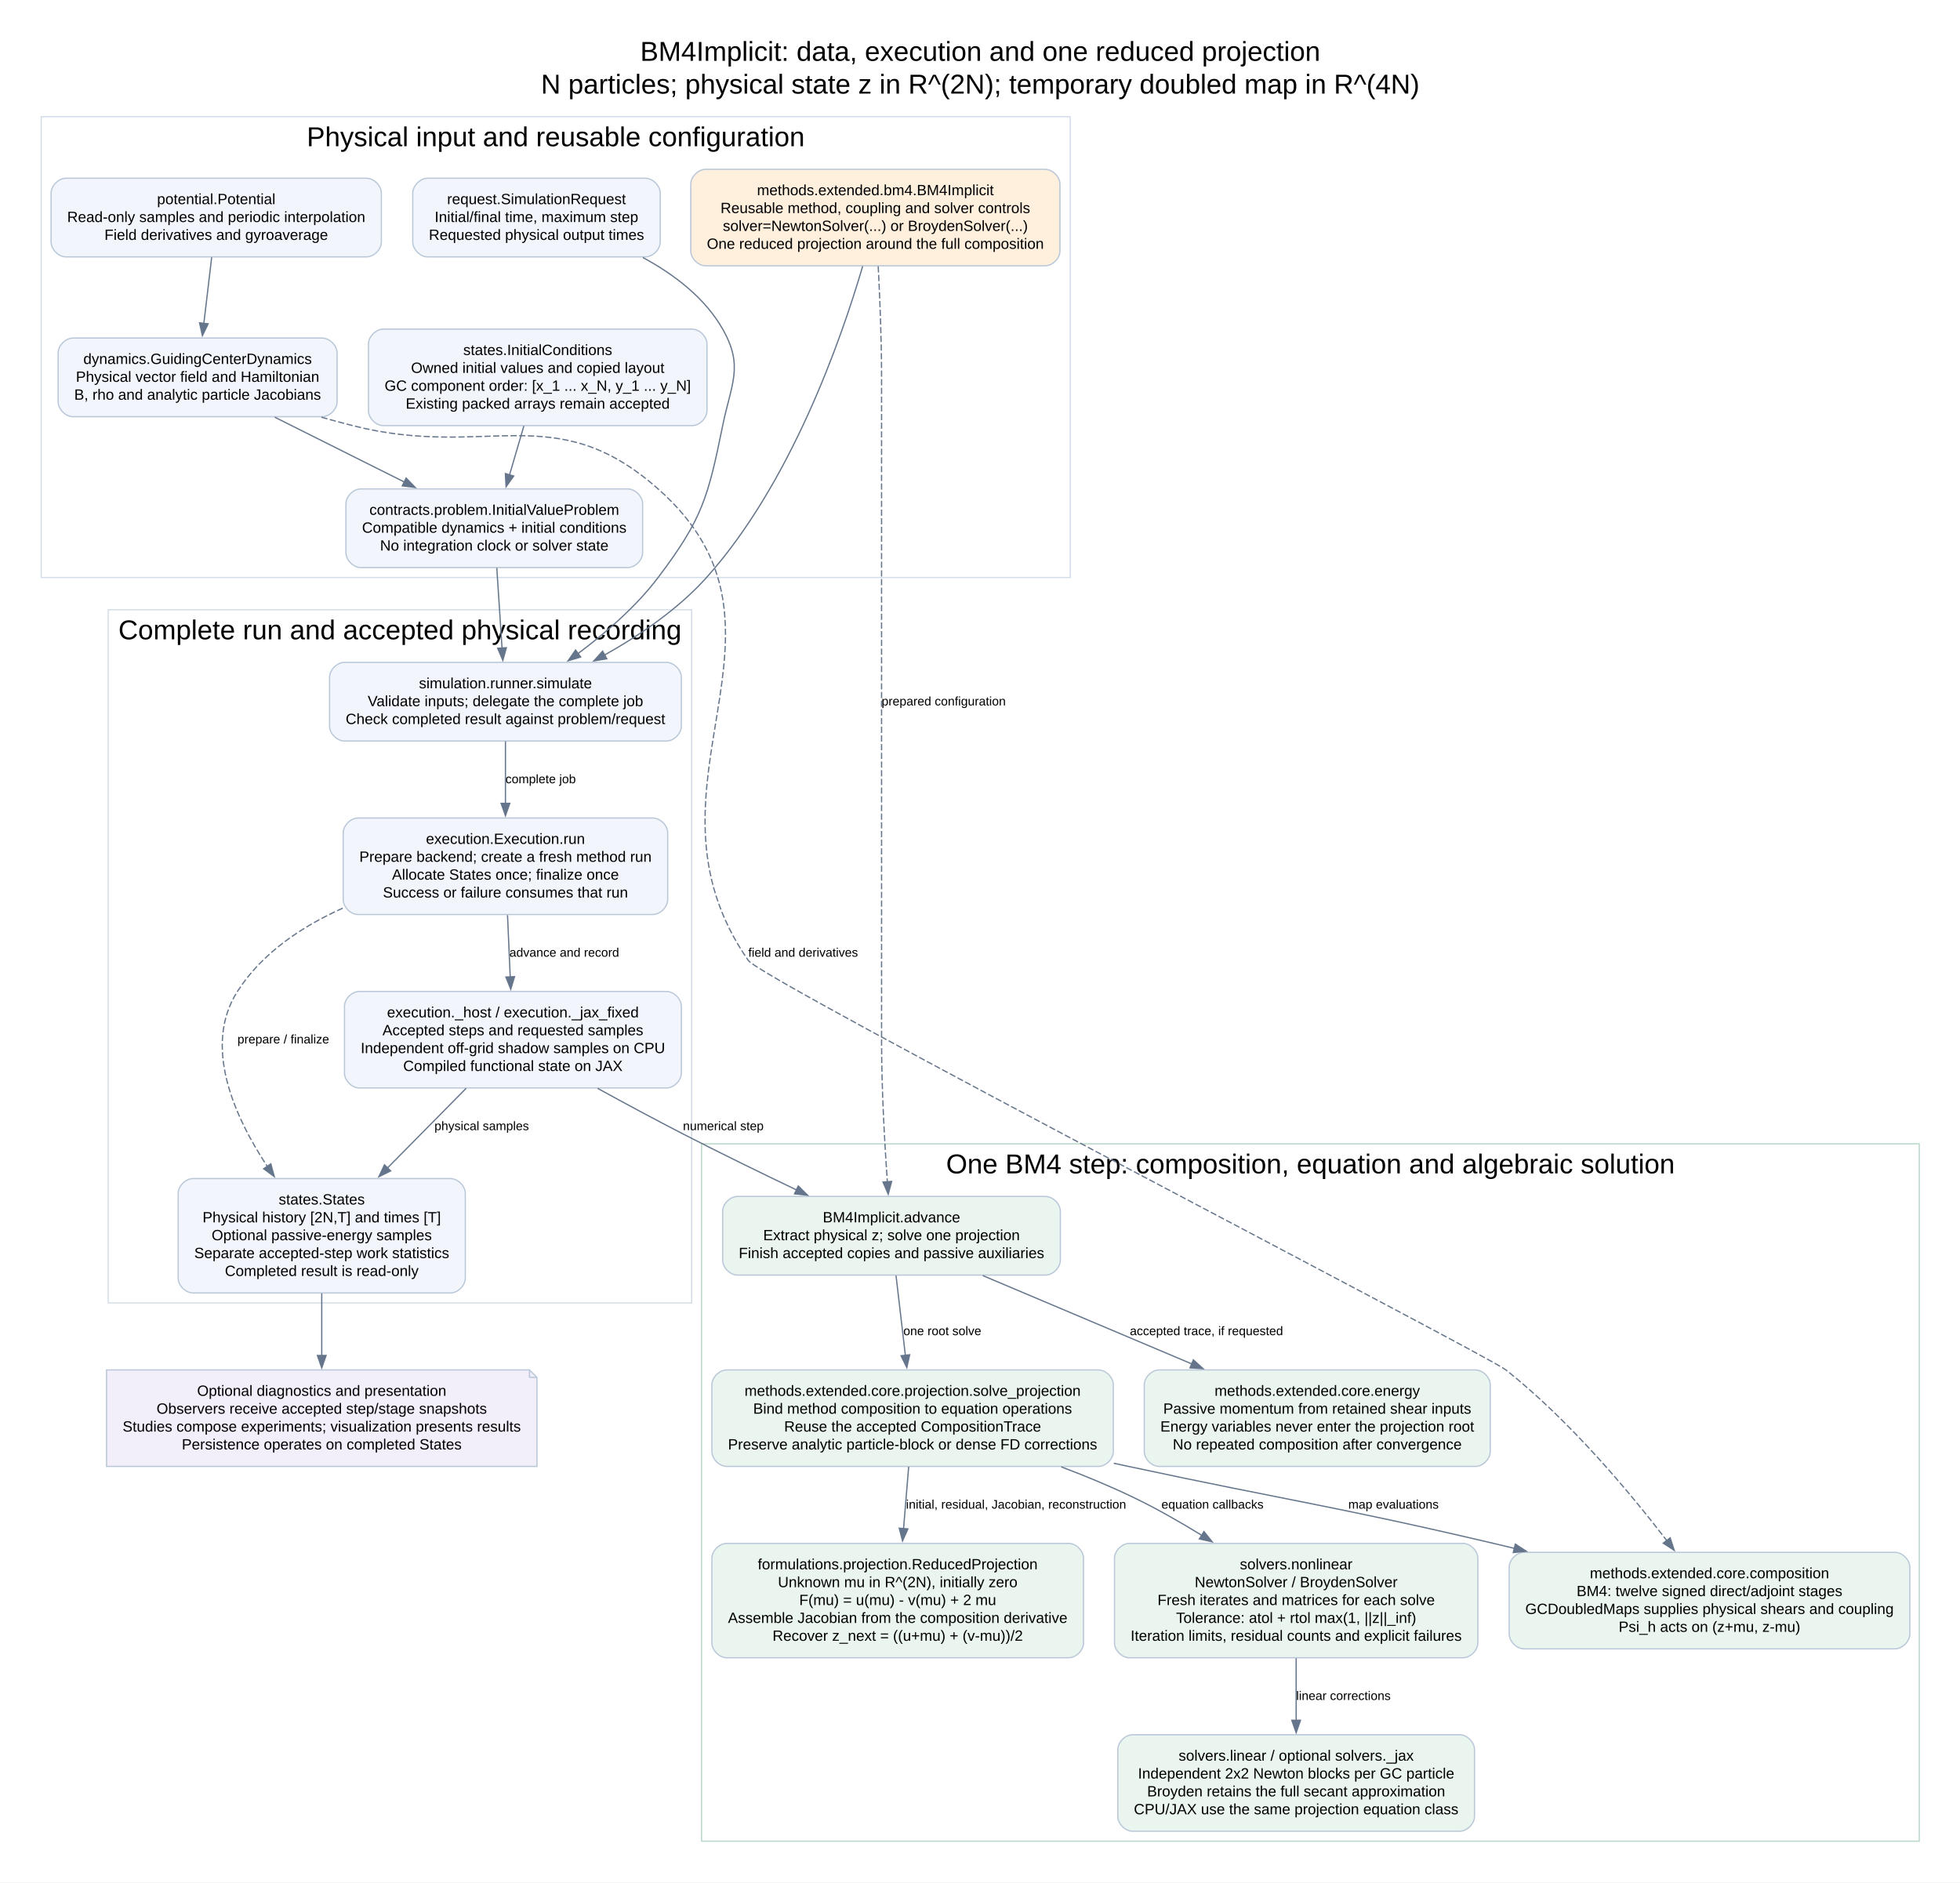
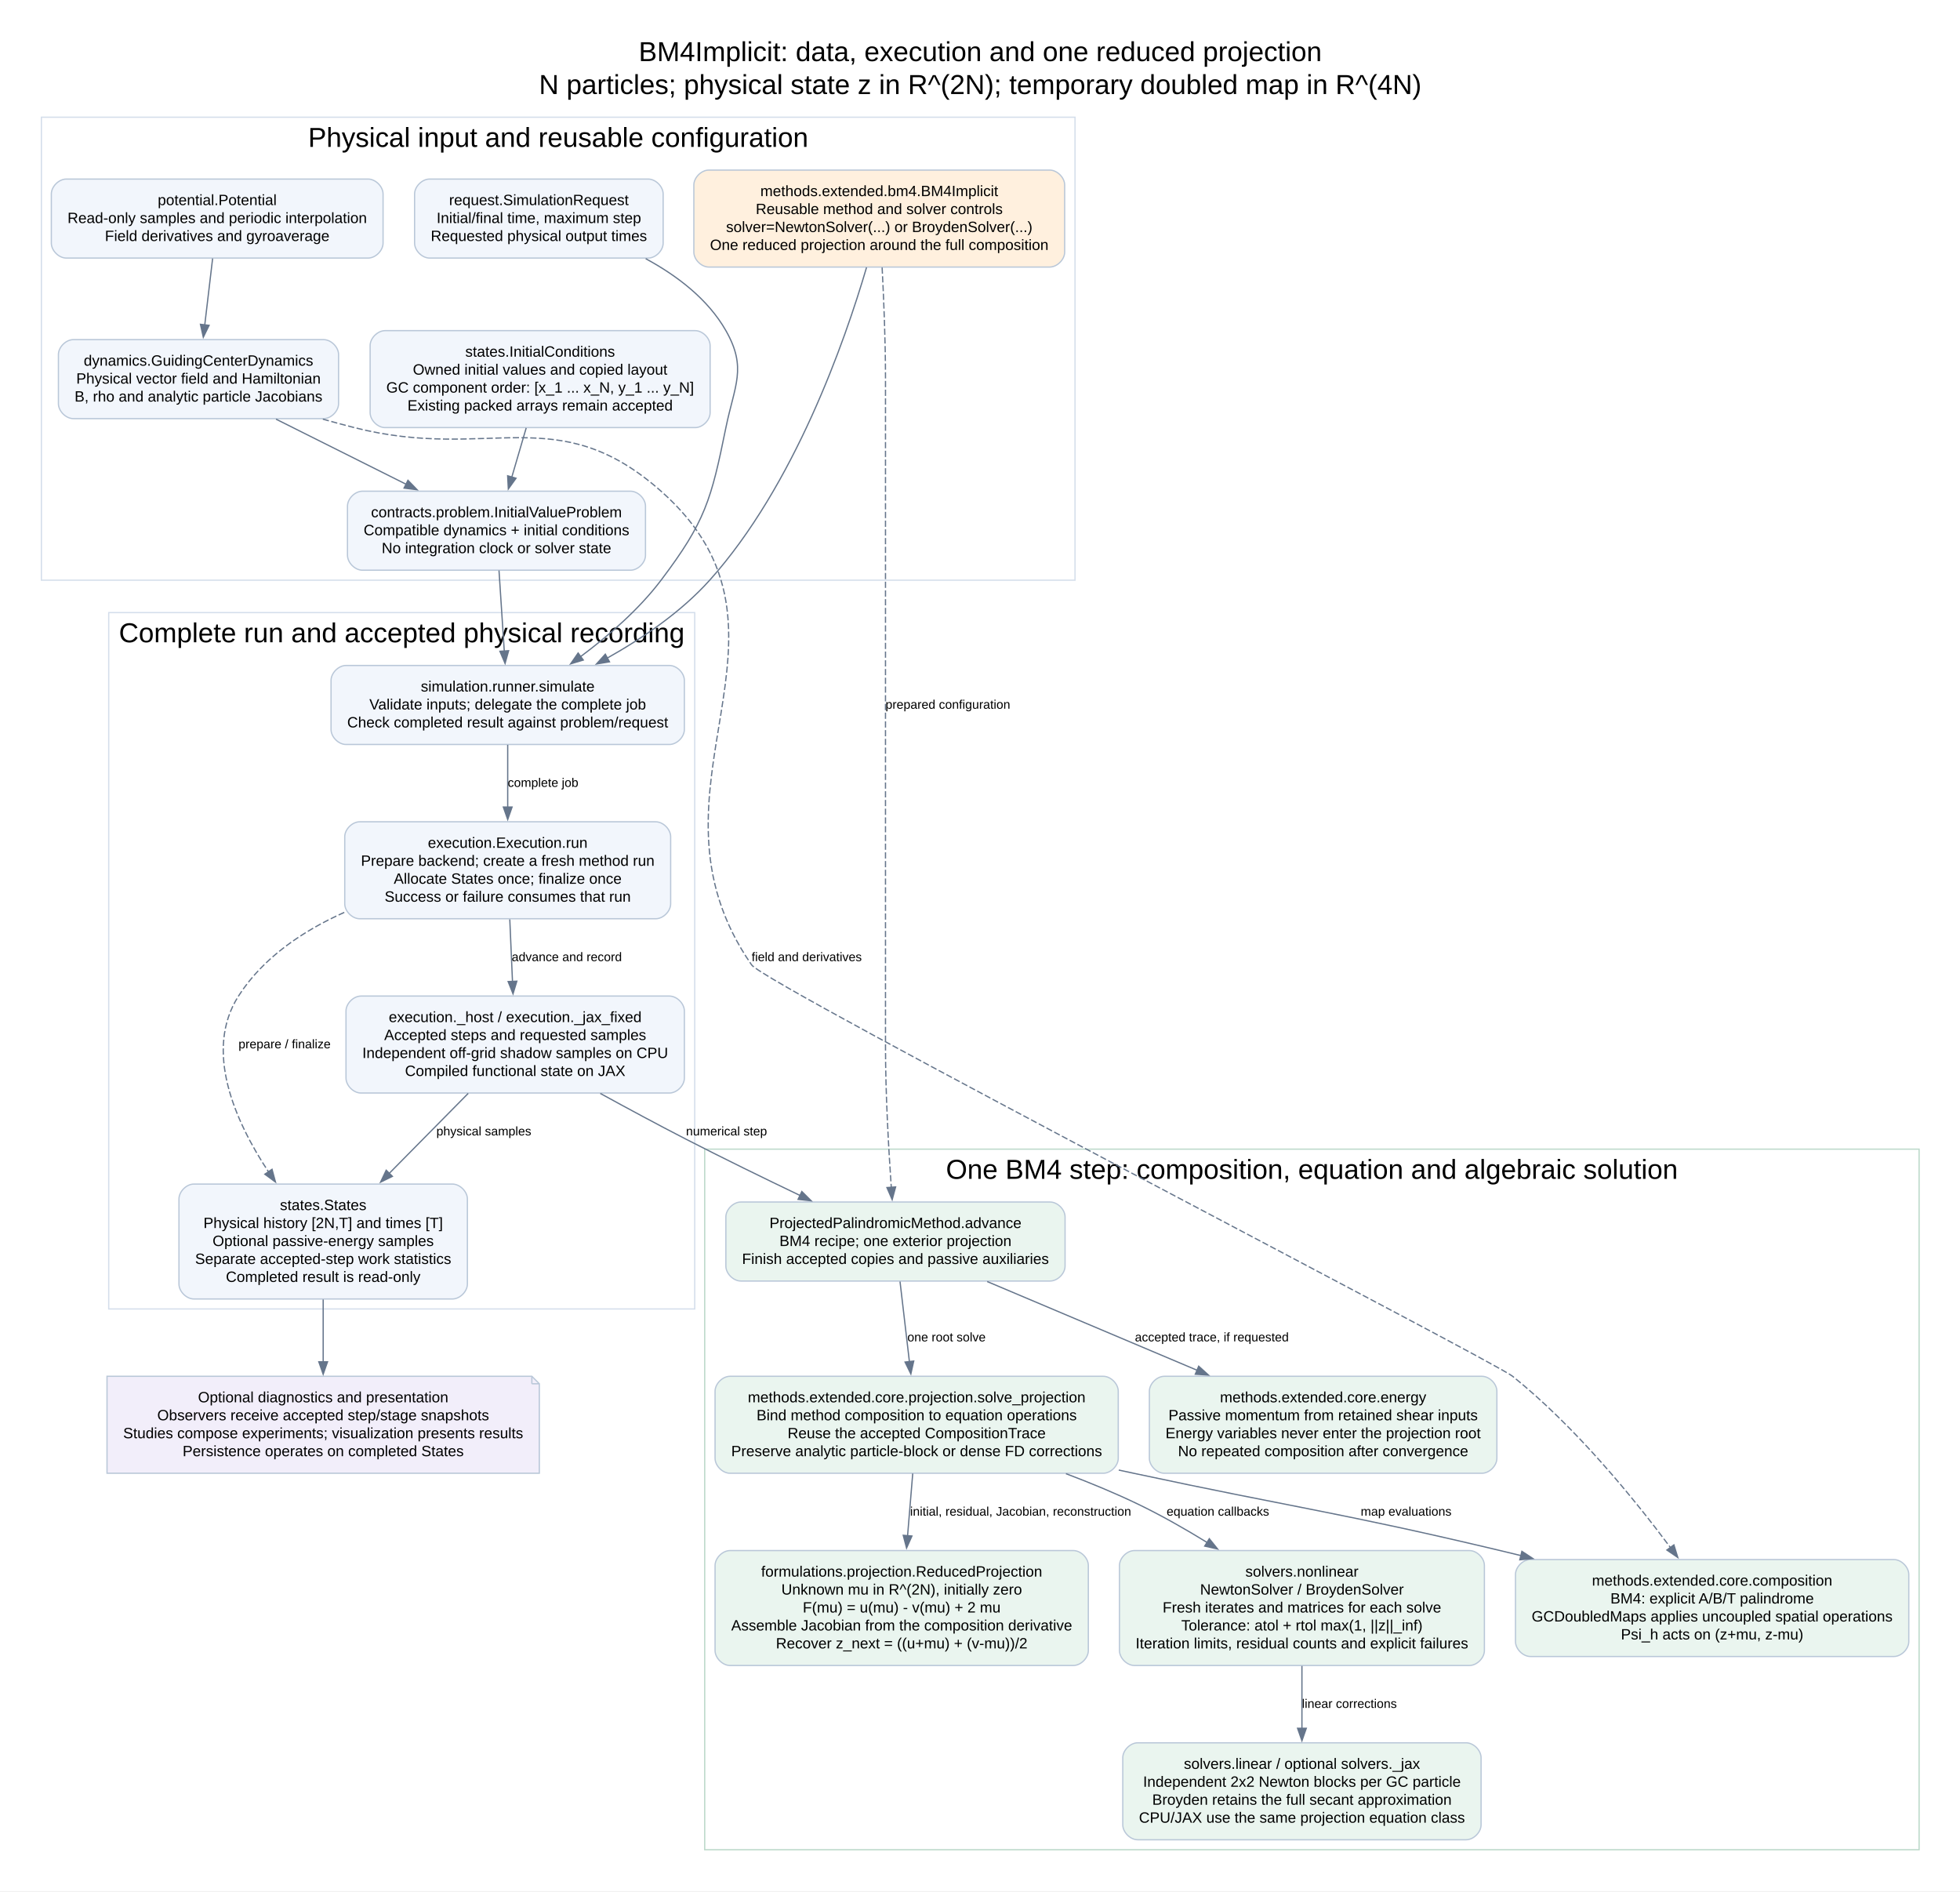
- <svg xmlns="http://www.w3.org/2000/svg" width="1579pt" height="1517pt" viewBox="0.00 0.00 1579.00 1517.00">
+ <svg xmlns="http://www.w3.org/2000/svg" width="1572pt" height="1517pt" viewBox="0.00 0.00 1572.00 1517.00">
  <g id="graph0" class="graph" transform="scale(1 1) rotate(0) translate(25.2 1491.4)">
-     <polygon fill="white" stroke="none" points="-25.2,25.2 -25.2,-1491.4 1554.2,-1491.4 1554.2,25.2 -25.2,25.2" />
-     <text xml:space="preserve" text-anchor="middle" x="764.5" y="-1442.4" font-family="Arial" font-size="22.00">BM4Implicit: data, execution and one reduced projection</text>
-     <text xml:space="preserve" text-anchor="middle" x="764.5" y="-1416" font-family="Arial" font-size="22.00">N particles; physical state z in R^(2N); temporary doubled map in R^(4N)</text>
+     <polygon fill="white" stroke="none" points="-25.2,25.2 -25.2,-1491.4 1547.2,-1491.4 1547.2,25.2 -25.2,25.2" />
+     <text xml:space="preserve" text-anchor="middle" x="761" y="-1442.4" font-family="Arial" font-size="22.00">BM4Implicit: data, execution and one reduced projection</text>
+     <text xml:space="preserve" text-anchor="middle" x="761" y="-1416" font-family="Arial" font-size="22.00">N particles; physical state z in R^(2N); temporary doubled map in R^(4N)</text>
    <g id="clust1" class="cluster">
      <polygon fill="white" stroke="#d4deeb" points="8,-1026.12 8,-1397.4 837,-1397.4 837,-1026.12 8,-1026.12" />
      <text xml:space="preserve" text-anchor="middle" x="422.5" y="-1373.6" font-family="Arial" font-size="22.00">Physical input and reusable configuration</text>
    </g>
    <g id="clust2" class="cluster">
      <polygon fill="white" stroke="#d4deeb" points="62,-441.68 62,-1000.12 532,-1000.12 532,-441.68 62,-441.68" />
      <text xml:space="preserve" text-anchor="middle" x="297" y="-976.32" font-family="Arial" font-size="22.00">Complete run and accepted physical recording</text>
    </g>
    <g id="clust3" class="cluster">
-       <polygon fill="white" stroke="#bcd9ca" points="540,-8 540,-569.84 1521,-569.84 1521,-8 540,-8" />
-       <text xml:space="preserve" text-anchor="middle" x="1030.5" y="-546.04" font-family="Arial" font-size="22.00">One BM4 step: composition, equation and algebraic solution</text>
+       <polygon fill="white" stroke="#bcd9ca" points="540,-8 540,-569.84 1514,-569.84 1514,-8 540,-8" />
+       <text xml:space="preserve" text-anchor="middle" x="1027" y="-546.04" font-family="Arial" font-size="22.00">One BM4 step: composition, equation and algebraic solution</text>
    </g>
    <g id="node1" class="node">
      <path fill="#f2f6fc" stroke="#b9c7d8" d="M270.03,-1347.8C270.03,-1347.8 27.97,-1347.8 27.97,-1347.8 21.97,-1347.8 15.97,-1341.8 15.97,-1335.8 15.97,-1335.8 15.97,-1296.44 15.97,-1296.44 15.97,-1290.44 21.97,-1284.44 27.97,-1284.44 27.97,-1284.44 270.03,-1284.44 270.03,-1284.44 276.03,-1284.44 282.03,-1290.44 282.03,-1296.44 282.03,-1296.44 282.03,-1335.8 282.03,-1335.8 282.03,-1341.8 276.03,-1347.8 270.03,-1347.8" />
      <text xml:space="preserve" text-anchor="middle" x="149" y="-1326.92" font-family="Arial" font-size="12.00">potential.Potential</text>
      <text xml:space="preserve" text-anchor="middle" x="149" y="-1312.52" font-family="Arial" font-size="12.00">Read-only samples and periodic interpolation</text>
      <text xml:space="preserve" text-anchor="middle" x="149" y="-1298.12" font-family="Arial" font-size="12.00">Field derivatives and gyroaverage</text>
    </g>
    <g id="node2" class="node">
      <path fill="#f2f6fc" stroke="#b9c7d8" d="M234.35,-1219.04C234.35,-1219.04 33.65,-1219.04 33.65,-1219.04 27.65,-1219.04 21.65,-1213.04 21.65,-1207.04 21.65,-1207.04 21.65,-1167.68 21.65,-1167.68 21.65,-1161.68 27.65,-1155.68 33.65,-1155.68 33.65,-1155.68 234.35,-1155.68 234.35,-1155.68 240.35,-1155.68 246.35,-1161.68 246.35,-1167.68 246.35,-1167.68 246.35,-1207.04 246.35,-1207.04 246.35,-1213.04 240.35,-1219.04 234.35,-1219.04" />
      <text xml:space="preserve" text-anchor="middle" x="134" y="-1198.16" font-family="Arial" font-size="12.00">dynamics.GuidingCenterDynamics</text>
      <text xml:space="preserve" text-anchor="middle" x="134" y="-1183.76" font-family="Arial" font-size="12.00">Physical vector field and Hamiltonian</text>
      <text xml:space="preserve" text-anchor="middle" x="134" y="-1169.36" font-family="Arial" font-size="12.00">B, rho and analytic particle Jacobians</text>
    </g>
    <g id="edge1" class="edge">
      <path fill="none" stroke="#65758b" d="M145.33,-1284.11C143.42,-1268 141.07,-1248.07 138.99,-1230.57" />
      <polygon fill="#65758b" stroke="#65758b" points="142.51,-1230.51 137.86,-1220.99 135.56,-1231.33 142.51,-1230.51" />
    </g>
    <g id="node4" class="node">
      <path fill="#f2f6fc" stroke="#b9c7d8" d="M480.51,-1097.48C480.51,-1097.48 265.49,-1097.48 265.49,-1097.48 259.49,-1097.48 253.49,-1091.48 253.49,-1085.48 253.49,-1085.48 253.49,-1046.12 253.49,-1046.12 253.49,-1040.12 259.49,-1034.12 265.49,-1034.12 265.49,-1034.12 480.51,-1034.12 480.51,-1034.12 486.51,-1034.12 492.51,-1040.12 492.51,-1046.12 492.51,-1046.12 492.51,-1085.48 492.51,-1085.48 492.51,-1091.48 486.51,-1097.48 480.51,-1097.48" />
      <text xml:space="preserve" text-anchor="middle" x="373" y="-1076.6" font-family="Arial" font-size="12.00">contracts.problem.InitialValueProblem</text>
      <text xml:space="preserve" text-anchor="middle" x="373" y="-1062.2" font-family="Arial" font-size="12.00">Compatible dynamics + initial conditions</text>
      <text xml:space="preserve" text-anchor="middle" x="373" y="-1047.8" font-family="Arial" font-size="12.00">No integration clock or solver state</text>
    </g>
    <g id="edge2" class="edge">
      <path fill="none" stroke="#65758b" d="M196.17,-1155.26C228.13,-1139.27 267.27,-1119.69 300.59,-1103.02" />
      <polygon fill="#65758b" stroke="#65758b" points="301.99,-1106.23 309.37,-1098.63 298.86,-1099.97 301.99,-1106.23" />
    </g>
    <g id="node13" class="node">
-       <path fill="#eaf5ef" stroke="#b9c7d8" d="M1501.38,-240.72C1501.38,-240.72 1202.62,-240.72 1202.62,-240.72 1196.62,-240.72 1190.62,-234.72 1190.62,-228.72 1190.62,-228.72 1190.62,-174.96 1190.62,-174.96 1190.62,-168.96 1196.62,-162.96 1202.62,-162.96 1202.62,-162.96 1501.38,-162.96 1501.38,-162.96 1507.38,-162.96 1513.38,-168.96 1513.38,-174.96 1513.38,-174.96 1513.38,-228.72 1513.38,-228.72 1513.38,-234.72 1507.38,-240.72 1501.38,-240.72" />
-       <text xml:space="preserve" text-anchor="middle" x="1352" y="-219.84" font-family="Arial" font-size="12.00">methods.extended.core.composition</text>
-       <text xml:space="preserve" text-anchor="middle" x="1352" y="-205.44" font-family="Arial" font-size="12.00">BM4: twelve signed direct/adjoint stages</text>
-       <text xml:space="preserve" text-anchor="middle" x="1352" y="-191.04" font-family="Arial" font-size="12.00">GCDoubledMaps supplies physical shears and coupling</text>
-       <text xml:space="preserve" text-anchor="middle" x="1352" y="-176.64" font-family="Arial" font-size="12.00">Psi_h acts on (z+mu, z-mu)</text>
+       <path fill="#eaf5ef" stroke="#b9c7d8" d="M1493.72,-240.72C1493.72,-240.72 1202.28,-240.72 1202.28,-240.72 1196.28,-240.72 1190.28,-234.72 1190.28,-228.72 1190.28,-228.72 1190.28,-174.96 1190.28,-174.96 1190.28,-168.96 1196.28,-162.96 1202.28,-162.96 1202.28,-162.96 1493.72,-162.96 1493.72,-162.96 1499.72,-162.96 1505.72,-168.96 1505.72,-174.96 1505.72,-174.96 1505.72,-228.72 1505.72,-228.72 1505.72,-234.72 1499.72,-240.72 1493.72,-240.72" />
+       <text xml:space="preserve" text-anchor="middle" x="1348" y="-219.84" font-family="Arial" font-size="12.00">methods.extended.core.composition</text>
+       <text xml:space="preserve" text-anchor="middle" x="1348" y="-205.44" font-family="Arial" font-size="12.00">BM4: explicit A/B/T palindrome</text>
+       <text xml:space="preserve" text-anchor="middle" x="1348" y="-191.04" font-family="Arial" font-size="12.00">GCDoubledMaps applies uncoupled spatial operations</text>
+       <text xml:space="preserve" text-anchor="middle" x="1348" y="-176.64" font-family="Arial" font-size="12.00">Psi_h acts on (z+mu, z-mu)</text>
    </g>
    <g id="edge19" class="edge">
-       <path fill="none" stroke="#65758b" stroke-dasharray="5,2" d="M233.73,-1155.27C242.25,-1152.87 250.76,-1150.58 259,-1148.48 367.21,-1120.93 421.37,-1171.46 505,-1097.48 633.75,-983.59 479.53,-858.76 577.62,-717.6 588.61,-701.77 1172.9,-399.65 1188,-387.68 1238.84,-347.38 1286.84,-290.19 1317.62,-250.13" />
-       <polygon fill="#65758b" stroke="#65758b" points="1320.31,-252.38 1323.57,-242.3 1314.73,-248.14 1320.31,-252.38" />
+       <path fill="none" stroke="#65758b" stroke-dasharray="5,2" d="M233.73,-1155.27C242.25,-1152.87 250.76,-1150.58 259,-1148.48 367.21,-1120.93 421.37,-1171.46 505,-1097.48 633.75,-983.59 479.53,-858.76 577.62,-717.6 588.61,-701.77 1172.97,-399.75 1188,-387.68 1238.05,-347.5 1284.8,-290.29 1314.68,-250.19" />
+       <polygon fill="#65758b" stroke="#65758b" points="1317.34,-252.49 1320.46,-242.37 1311.7,-248.34 1317.34,-252.49" />
      <text xml:space="preserve" text-anchor="middle" x="621.81" y="-720.6" font-family="Arial" font-size="10.00">field and derivatives</text>
    </g>
    <g id="node3" class="node">
      <path fill="#f2f6fc" stroke="#b9c7d8" d="M532.35,-1226.24C532.35,-1226.24 283.65,-1226.24 283.65,-1226.24 277.65,-1226.24 271.65,-1220.24 271.65,-1214.24 271.65,-1214.24 271.65,-1160.48 271.65,-1160.48 271.65,-1154.48 277.65,-1148.48 283.65,-1148.48 283.65,-1148.48 532.35,-1148.48 532.35,-1148.48 538.35,-1148.48 544.35,-1154.48 544.35,-1160.48 544.35,-1160.48 544.35,-1214.24 544.35,-1214.24 544.35,-1220.24 538.35,-1226.24 532.35,-1226.24" />
      <text xml:space="preserve" text-anchor="middle" x="408" y="-1205.36" font-family="Arial" font-size="12.00">states.InitialConditions</text>
      <text xml:space="preserve" text-anchor="middle" x="408" y="-1190.96" font-family="Arial" font-size="12.00">Owned initial values and copied layout</text>
      <text xml:space="preserve" text-anchor="middle" x="408" y="-1176.56" font-family="Arial" font-size="12.00">GC component order: [x_1 ... x_N, y_1 ... y_N]</text>
      <text xml:space="preserve" text-anchor="middle" x="408" y="-1162.16" font-family="Arial" font-size="12.00">Existing packed arrays remain accepted</text>
    </g>
    <g id="edge3" class="edge">
      <path fill="none" stroke="#65758b" d="M396.83,-1148.2C393.15,-1135.62 389.03,-1121.57 385.27,-1108.72" />
      <polygon fill="#65758b" stroke="#65758b" points="388.67,-1107.88 382.5,-1099.26 381.95,-1109.85 388.67,-1107.88" />
    </g>
    <g id="node7" class="node">
      <path fill="#f2f6fc" stroke="#b9c7d8" d="M511.69,-957.72C511.69,-957.72 252.31,-957.72 252.31,-957.72 246.31,-957.72 240.31,-951.72 240.31,-945.72 240.31,-945.72 240.31,-906.36 240.31,-906.36 240.31,-900.36 246.31,-894.36 252.31,-894.36 252.31,-894.36 511.69,-894.36 511.69,-894.36 517.69,-894.36 523.69,-900.36 523.69,-906.36 523.69,-906.36 523.69,-945.72 523.69,-945.72 523.69,-951.72 517.69,-957.72 511.69,-957.72" />
      <text xml:space="preserve" text-anchor="middle" x="382" y="-936.84" font-family="Arial" font-size="12.00">simulation.runner.simulate</text>
      <text xml:space="preserve" text-anchor="middle" x="382" y="-922.44" font-family="Arial" font-size="12.00">Validate inputs; delegate the complete job</text>
      <text xml:space="preserve" text-anchor="middle" x="382" y="-908.04" font-family="Arial" font-size="12.00">Check completed result against problem/request</text>
    </g>
    <g id="edge8" class="edge">
      <path fill="none" stroke="#65758b" d="M375.02,-1033.88C376.26,-1014.83 377.88,-990.14 379.24,-969.29" />
      <polygon fill="#65758b" stroke="#65758b" points="382.73,-969.57 379.89,-959.36 375.74,-969.11 382.73,-969.57" />
    </g>
    <g id="node5" class="node">
      <path fill="#f2f6fc" stroke="#b9c7d8" d="M494.68,-1347.8C494.68,-1347.8 319.32,-1347.8 319.32,-1347.8 313.32,-1347.8 307.32,-1341.8 307.32,-1335.8 307.32,-1335.8 307.32,-1296.44 307.32,-1296.44 307.32,-1290.44 313.32,-1284.44 319.32,-1284.44 319.32,-1284.44 494.68,-1284.44 494.68,-1284.44 500.68,-1284.44 506.68,-1290.44 506.68,-1296.44 506.68,-1296.44 506.68,-1335.8 506.68,-1335.8 506.68,-1341.8 500.68,-1347.8 494.68,-1347.8" />
      <text xml:space="preserve" text-anchor="middle" x="407" y="-1326.92" font-family="Arial" font-size="12.00">request.SimulationRequest</text>
      <text xml:space="preserve" text-anchor="middle" x="407" y="-1312.52" font-family="Arial" font-size="12.00">Initial/final time, maximum step</text>
      <text xml:space="preserve" text-anchor="middle" x="407" y="-1298.12" font-family="Arial" font-size="12.00">Requested physical output times</text>
    </g>
    <g id="edge9" class="edge">
      <path fill="none" stroke="#65758b" d="M492.68,-1283.95C517.92,-1270.3 542.61,-1251.49 557,-1226.24 574.11,-1196.21 563.9,-1182.34 557,-1148.48 545.21,-1090.58 540.63,-1073.26 505,-1026.12 487.27,-1002.66 462.81,-981.48 440.38,-964.77" />
      <polygon fill="#65758b" stroke="#65758b" points="442.61,-962.07 432.46,-959.02 438.49,-967.73 442.61,-962.07" />
    </g>
    <g id="node6" class="node">
      <path fill="#fff0de" stroke="#b9c7d8" d="M816.71,-1355C816.71,-1355 543.29,-1355 543.29,-1355 537.29,-1355 531.29,-1349 531.29,-1343 531.29,-1343 531.29,-1289.24 531.29,-1289.24 531.29,-1283.24 537.29,-1277.24 543.29,-1277.24 543.29,-1277.24 816.71,-1277.24 816.71,-1277.24 822.71,-1277.24 828.71,-1283.24 828.71,-1289.24 828.71,-1289.24 828.71,-1343 828.71,-1343 828.71,-1349 822.71,-1355 816.71,-1355" />
      <text xml:space="preserve" text-anchor="middle" x="680" y="-1334.12" font-family="Arial" font-size="12.00">methods.extended.bm4.BM4Implicit</text>
-       <text xml:space="preserve" text-anchor="middle" x="680" y="-1319.72" font-family="Arial" font-size="12.00">Reusable method, coupling and solver controls</text>
+       <text xml:space="preserve" text-anchor="middle" x="680" y="-1319.72" font-family="Arial" font-size="12.00">Reusable method and solver controls</text>
      <text xml:space="preserve" text-anchor="middle" x="680" y="-1305.32" font-family="Arial" font-size="12.00">solver=NewtonSolver(...) or BroydenSolver(...)</text>
      <text xml:space="preserve" text-anchor="middle" x="680" y="-1290.92" font-family="Arial" font-size="12.00">One reduced projection around the full composition</text>
    </g>
    <g id="edge10" class="edge">
      <path fill="none" stroke="#65758b" d="M669.8,-1276.94C652.35,-1217.52 611.92,-1101.89 544,-1026.12 521.26,-1000.76 490.49,-979.73 461.87,-963.67" />
      <polygon fill="#65758b" stroke="#65758b" points="463.64,-960.64 453.19,-958.92 460.28,-966.79 463.64,-960.64" />
    </g>
    <g id="node11" class="node">
      <path fill="#eaf5ef" stroke="#b9c7d8" d="M817.03,-527.44C817.03,-527.44 568.97,-527.44 568.97,-527.44 562.97,-527.44 556.97,-521.44 556.97,-515.44 556.97,-515.44 556.97,-476.08 556.97,-476.08 556.97,-470.08 562.97,-464.08 568.97,-464.08 568.97,-464.08 817.03,-464.08 817.03,-464.08 823.03,-464.08 829.03,-470.08 829.03,-476.08 829.03,-476.08 829.03,-515.44 829.03,-515.44 829.03,-521.44 823.03,-527.44 817.03,-527.44" />
-       <text xml:space="preserve" text-anchor="middle" x="693" y="-506.56" font-family="Arial" font-size="12.00">BM4Implicit.advance</text>
-       <text xml:space="preserve" text-anchor="middle" x="693" y="-492.16" font-family="Arial" font-size="12.00">Extract physical z; solve one projection</text>
+       <text xml:space="preserve" text-anchor="middle" x="693" y="-506.56" font-family="Arial" font-size="12.00">ProjectedPalindromicMethod.advance</text>
+       <text xml:space="preserve" text-anchor="middle" x="693" y="-492.16" font-family="Arial" font-size="12.00">BM4 recipe; one exterior projection</text>
      <text xml:space="preserve" text-anchor="middle" x="693" y="-477.76" font-family="Arial" font-size="12.00">Finish accepted copies and passive auxiliaries</text>
    </g>
    <g id="edge18" class="edge">
      <path fill="none" stroke="#65758b" stroke-dasharray="5,2" d="M682.3,-1276.86C683.61,-1251.72 685,-1218.09 685,-1188.36 685,-1188.36 685,-1188.36 685,-652.72 685,-614.25 687.46,-570.52 689.65,-539.18" />
      <polygon fill="#65758b" stroke="#65758b" points="693.13,-539.54 690.36,-529.32 686.15,-539.04 693.13,-539.54" />
      <text xml:space="preserve" text-anchor="middle" x="735.03" y="-923.04" font-family="Arial" font-size="10.00">prepared configuration</text>
    </g>
    <g id="node8" class="node">
      <path fill="#f2f6fc" stroke="#b9c7d8" d="M500.7,-832.36C500.7,-832.36 263.3,-832.36 263.3,-832.36 257.3,-832.36 251.3,-826.36 251.3,-820.36 251.3,-820.36 251.3,-766.6 251.3,-766.6 251.3,-760.6 257.3,-754.6 263.3,-754.6 263.3,-754.6 500.7,-754.6 500.7,-754.6 506.7,-754.6 512.7,-760.6 512.7,-766.6 512.7,-766.6 512.7,-820.36 512.7,-820.36 512.7,-826.36 506.7,-832.36 500.7,-832.36" />
      <text xml:space="preserve" text-anchor="middle" x="382" y="-811.48" font-family="Arial" font-size="12.00">execution.Execution.run</text>
      <text xml:space="preserve" text-anchor="middle" x="382" y="-797.08" font-family="Arial" font-size="12.00">Prepare backend; create a fresh method run</text>
      <text xml:space="preserve" text-anchor="middle" x="382" y="-782.68" font-family="Arial" font-size="12.00">Allocate States once; finalize once</text>
      <text xml:space="preserve" text-anchor="middle" x="382" y="-768.28" font-family="Arial" font-size="12.00">Success or failure consumes that run</text>
    </g>
    <g id="edge4" class="edge">
      <path fill="none" stroke="#65758b" d="M382,-894.1C382,-879.15 382,-860.84 382,-844.02" />
      <polygon fill="#65758b" stroke="#65758b" points="385.5,-844.18 382,-834.18 378.5,-844.18 385.5,-844.18" />
      <text xml:space="preserve" text-anchor="middle" x="410.35" y="-860.36" font-family="Arial" font-size="10.00">complete job</text>
    </g>
    <g id="node9" class="node">
      <path fill="#f2f6fc" stroke="#b9c7d8" d="M511.7,-692.6C511.7,-692.6 264.3,-692.6 264.3,-692.6 258.3,-692.6 252.3,-686.6 252.3,-680.6 252.3,-680.6 252.3,-626.84 252.3,-626.84 252.3,-620.84 258.3,-614.84 264.3,-614.84 264.3,-614.84 511.7,-614.84 511.7,-614.84 517.7,-614.84 523.7,-620.84 523.7,-626.84 523.7,-626.84 523.7,-680.6 523.7,-680.6 523.7,-686.6 517.7,-692.6 511.7,-692.6" />
      <text xml:space="preserve" text-anchor="middle" x="388" y="-671.72" font-family="Arial" font-size="12.00">execution._host / execution._jax_fixed</text>
      <text xml:space="preserve" text-anchor="middle" x="388" y="-657.32" font-family="Arial" font-size="12.00">Accepted steps and requested samples</text>
      <text xml:space="preserve" text-anchor="middle" x="388" y="-642.92" font-family="Arial" font-size="12.00">Independent off-grid shadow samples on CPU</text>
      <text xml:space="preserve" text-anchor="middle" x="388" y="-628.52" font-family="Arial" font-size="12.00">Compiled functional state on JAX</text>
    </g>
    <g id="edge5" class="edge">
      <path fill="none" stroke="#65758b" d="M383.67,-754.11C384.35,-738.58 385.14,-720.47 385.85,-703.98" />
      <polygon fill="#65758b" stroke="#65758b" points="389.33,-704.54 386.27,-694.4 382.34,-704.24 389.33,-704.54" />
      <text xml:space="preserve" text-anchor="middle" x="429.38" y="-720.6" font-family="Arial" font-size="10.00">advance and record</text>
    </g>
    <g id="node10" class="node">
      <path fill="#f2f6fc" stroke="#b9c7d8" d="M337.67,-541.84C337.67,-541.84 130.33,-541.84 130.33,-541.84 124.33,-541.84 118.33,-535.84 118.33,-529.84 118.33,-529.84 118.33,-461.68 118.33,-461.68 118.33,-455.68 124.33,-449.68 130.33,-449.68 130.33,-449.68 337.67,-449.68 337.67,-449.68 343.67,-449.68 349.67,-455.68 349.67,-461.68 349.67,-461.68 349.67,-529.84 349.67,-529.84 349.67,-535.84 343.67,-541.84 337.67,-541.84" />
      <text xml:space="preserve" text-anchor="middle" x="234" y="-520.96" font-family="Arial" font-size="12.00">states.States</text>
      <text xml:space="preserve" text-anchor="middle" x="234" y="-506.56" font-family="Arial" font-size="12.00">Physical history [2N,T] and times [T]</text>
      <text xml:space="preserve" text-anchor="middle" x="234" y="-492.16" font-family="Arial" font-size="12.00">Optional passive-energy samples</text>
      <text xml:space="preserve" text-anchor="middle" x="234" y="-477.76" font-family="Arial" font-size="12.00">Separate accepted-step work statistics</text>
      <text xml:space="preserve" text-anchor="middle" x="234" y="-463.36" font-family="Arial" font-size="12.00">Completed result is read-only</text>
    </g>
    <g id="edge7" class="edge">
      <path fill="none" stroke="#65758b" stroke-dasharray="5,2" d="M250.93,-759.71C217.64,-744.84 185.76,-723.4 166.07,-692.6 138.2,-649 163.07,-592.59 190.23,-551.52" />
      <polygon fill="#65758b" stroke="#65758b" points="192.98,-553.69 195.74,-543.46 187.2,-549.74 192.98,-553.69" />
      <text xml:space="preserve" text-anchor="middle" x="203.03" y="-650.72" font-family="Arial" font-size="10.00">prepare / finalize</text>
    </g>
    <g id="edge6" class="edge">
      <path fill="none" stroke="#65758b" d="M350.33,-614.57C331.22,-595.22 307.69,-571.39 286.81,-550.24" />
      <polygon fill="#65758b" stroke="#65758b" points="289.53,-548.02 280.02,-543.36 284.55,-552.94 289.53,-548.02" />
      <text xml:space="preserve" text-anchor="middle" x="362.86" y="-580.84" font-family="Arial" font-size="10.00">physical samples</text>
    </g>
    <g id="edge17" class="edge">
      <path fill="none" stroke="#65758b" d="M456.26,-614.52C478.09,-602.54 502.44,-589.43 524.97,-577.84 554.73,-562.54 587.84,-546.38 616.75,-532.55" />
      <polygon fill="#65758b" stroke="#65758b" points="617.9,-535.88 625.42,-528.41 614.88,-529.56 617.9,-535.88" />
      <text xml:space="preserve" text-anchor="middle" x="557.49" y="-580.84" font-family="Arial" font-size="10.00">numerical step</text>
    </g>
    <g id="node18" class="node">
      <polygon fill="#f2eefa" stroke="#b9c7d8" points="401.37,-387.68 60.63,-387.68 60.63,-309.92 407.37,-309.92 407.37,-381.68 401.37,-387.68" />
      <polyline fill="none" stroke="#b9c7d8" points="401.37,-387.68 401.37,-381.68" />
      <polyline fill="none" stroke="#b9c7d8" points="407.37,-381.68 401.37,-381.68" />
      <text xml:space="preserve" text-anchor="middle" x="234" y="-366.8" font-family="Arial" font-size="12.00">Optional diagnostics and presentation</text>
      <text xml:space="preserve" text-anchor="middle" x="234" y="-352.4" font-family="Arial" font-size="12.00">Observers receive accepted step/stage snapshots</text>
      <text xml:space="preserve" text-anchor="middle" x="234" y="-338" font-family="Arial" font-size="12.00">Studies compose experiments; visualization presents results</text>
      <text xml:space="preserve" text-anchor="middle" x="234" y="-323.6" font-family="Arial" font-size="12.00">Persistence operates on completed States</text>
    </g>
    <g id="edge20" class="edge">
      <path fill="none" stroke="#65758b" d="M234,-449.29C234,-433.39 234,-415.46 234,-399.25" />
      <polygon fill="#65758b" stroke="#65758b" points="237.5,-399.32 234,-389.32 230.5,-399.32 237.5,-399.32" />
    </g>
    <g id="node12" class="node">
      <path fill="#eaf5ef" stroke="#b9c7d8" d="M859.69,-387.68C859.69,-387.68 560.31,-387.68 560.31,-387.68 554.31,-387.68 548.31,-381.68 548.31,-375.68 548.31,-375.68 548.31,-321.92 548.31,-321.92 548.31,-315.92 554.31,-309.92 560.31,-309.92 560.31,-309.92 859.69,-309.92 859.69,-309.92 865.69,-309.92 871.69,-315.92 871.69,-321.92 871.69,-321.92 871.69,-375.68 871.69,-375.68 871.69,-381.68 865.69,-387.68 859.69,-387.68" />
      <text xml:space="preserve" text-anchor="middle" x="710" y="-366.8" font-family="Arial" font-size="12.00">methods.extended.core.projection.solve_projection</text>
      <text xml:space="preserve" text-anchor="middle" x="710" y="-352.4" font-family="Arial" font-size="12.00">Bind method composition to equation operations</text>
      <text xml:space="preserve" text-anchor="middle" x="710" y="-338" font-family="Arial" font-size="12.00">Reuse the accepted CompositionTrace</text>
      <text xml:space="preserve" text-anchor="middle" x="710" y="-323.6" font-family="Arial" font-size="12.00">Preserve analytic particle-block or dense FD corrections</text>
    </g>
    <g id="edge11" class="edge">
      <path fill="none" stroke="#65758b" d="M696.65,-463.66C698.85,-444.9 701.7,-420.59 704.2,-399.24" />
      <polygon fill="#65758b" stroke="#65758b" points="707.65,-399.91 705.34,-389.57 700.69,-399.1 707.65,-399.91" />
      <text xml:space="preserve" text-anchor="middle" x="733.93" y="-415.68" font-family="Arial" font-size="10.00">one root solve</text>
    </g>
    <g id="node17" class="node">
      <path fill="#eaf5ef" stroke="#b9c7d8" d="M1163.36,-387.68C1163.36,-387.68 908.64,-387.68 908.64,-387.68 902.64,-387.68 896.64,-381.68 896.64,-375.68 896.64,-375.68 896.64,-321.92 896.64,-321.92 896.64,-315.92 902.64,-309.92 908.64,-309.92 908.64,-309.92 1163.36,-309.92 1163.36,-309.92 1169.36,-309.92 1175.36,-315.92 1175.36,-321.92 1175.36,-321.92 1175.36,-375.68 1175.36,-375.68 1175.36,-381.68 1169.36,-387.68 1163.36,-387.68" />
      <text xml:space="preserve" text-anchor="middle" x="1036" y="-366.8" font-family="Arial" font-size="12.00">methods.extended.core.energy</text>
      <text xml:space="preserve" text-anchor="middle" x="1036" y="-352.4" font-family="Arial" font-size="12.00">Passive momentum from retained shear inputs</text>
      <text xml:space="preserve" text-anchor="middle" x="1036" y="-338" font-family="Arial" font-size="12.00">Energy variables never enter the projection root</text>
      <text xml:space="preserve" text-anchor="middle" x="1036" y="-323.6" font-family="Arial" font-size="12.00">No repeated composition after convergence</text>
    </g>
    <g id="edge16" class="edge">
      <path fill="none" stroke="#65758b" d="M766.58,-463.66C815.77,-442.87 881.13,-415.25 935.15,-392.42" />
      <polygon fill="#65758b" stroke="#65758b" points="936.2,-395.78 944.05,-388.66 933.47,-389.33 936.2,-395.78" />
      <text xml:space="preserve" text-anchor="middle" x="946.74" y="-415.68" font-family="Arial" font-size="10.00">accepted trace, if requested</text>
    </g>
    <g id="edge12" class="edge">
-       <path fill="none" stroke="#65758b" d="M872.08,-312.48C876.09,-311.62 880.07,-310.76 884,-309.92 1014.58,-281.94 1048,-278.45 1178,-247.92 1183.55,-246.62 1189.2,-245.27 1194.9,-243.89" />
-       <polygon fill="#65758b" stroke="#65758b" points="1195.56,-247.33 1204.45,-241.56 1193.9,-240.53 1195.56,-247.33" />
-       <text xml:space="preserve" text-anchor="middle" x="1097.42" y="-275.92" font-family="Arial" font-size="10.00">map evaluations</text>
+       <path fill="none" stroke="#65758b" d="M872.08,-312.48C876.09,-311.62 880.07,-310.76 884,-309.92 1014.58,-281.94 1048.08,-278.82 1178,-247.92 1183.52,-246.61 1189.14,-245.25 1194.8,-243.85" />
+       <polygon fill="#65758b" stroke="#65758b" points="1195.42,-247.31 1204.28,-241.5 1193.74,-240.51 1195.42,-247.31" />
+       <text xml:space="preserve" text-anchor="middle" x="1102.56" y="-275.92" font-family="Arial" font-size="10.00">map evaluations</text>
    </g>
    <g id="node14" class="node">
      <path fill="#eaf5ef" stroke="#b9c7d8" d="M835.69,-247.92C835.69,-247.92 560.31,-247.92 560.31,-247.92 554.31,-247.92 548.31,-241.92 548.31,-235.92 548.31,-235.92 548.31,-167.76 548.31,-167.76 548.31,-161.76 554.31,-155.76 560.31,-155.76 560.31,-155.76 835.69,-155.76 835.69,-155.76 841.69,-155.76 847.69,-161.76 847.69,-167.76 847.69,-167.76 847.69,-235.92 847.69,-235.92 847.69,-241.92 841.69,-247.92 835.69,-247.92" />
      <text xml:space="preserve" text-anchor="middle" x="698" y="-227.04" font-family="Arial" font-size="12.00">formulations.projection.ReducedProjection</text>
      <text xml:space="preserve" text-anchor="middle" x="698" y="-212.64" font-family="Arial" font-size="12.00">Unknown mu in R^(2N), initially zero</text>
      <text xml:space="preserve" text-anchor="middle" x="698" y="-198.24" font-family="Arial" font-size="12.00">F(mu) = u(mu) - v(mu) + 2 mu</text>
      <text xml:space="preserve" text-anchor="middle" x="698" y="-183.84" font-family="Arial" font-size="12.00">Assemble Jacobian from the composition derivative</text>
      <text xml:space="preserve" text-anchor="middle" x="698" y="-169.44" font-family="Arial" font-size="12.00">Recover z_next = ((u+mu) + (v-mu))/2</text>
    </g>
    <g id="edge13" class="edge">
      <path fill="none" stroke="#65758b" d="M706.85,-309.71C705.58,-294.45 704.1,-276.53 702.71,-259.77" />
      <polygon fill="#65758b" stroke="#65758b" points="706.21,-259.59 701.9,-249.92 699.23,-260.17 706.21,-259.59" />
      <text xml:space="preserve" text-anchor="middle" x="793.38" y="-275.92" font-family="Arial" font-size="10.00">initial, residual, Jacobian, reconstruction</text>
    </g>
    <g id="node15" class="node">
      <path fill="#eaf5ef" stroke="#b9c7d8" d="M1153.35,-247.92C1153.35,-247.92 884.65,-247.92 884.65,-247.92 878.65,-247.92 872.65,-241.92 872.65,-235.92 872.65,-235.92 872.65,-167.76 872.65,-167.76 872.65,-161.76 878.65,-155.76 884.65,-155.76 884.65,-155.76 1153.35,-155.76 1153.35,-155.76 1159.35,-155.76 1165.35,-161.76 1165.35,-167.76 1165.35,-167.76 1165.35,-235.92 1165.35,-235.92 1165.35,-241.92 1159.35,-247.92 1153.35,-247.92" />
      <text xml:space="preserve" text-anchor="middle" x="1019" y="-227.04" font-family="Arial" font-size="12.00">solvers.nonlinear</text>
      <text xml:space="preserve" text-anchor="middle" x="1019" y="-212.64" font-family="Arial" font-size="12.00">NewtonSolver / BroydenSolver</text>
      <text xml:space="preserve" text-anchor="middle" x="1019" y="-198.24" font-family="Arial" font-size="12.00">Fresh iterates and matrices for each solve</text>
      <text xml:space="preserve" text-anchor="middle" x="1019" y="-183.84" font-family="Arial" font-size="12.00">Tolerance: atol + rtol max(1, ||z||_inf)</text>
      <text xml:space="preserve" text-anchor="middle" x="1019" y="-169.44" font-family="Arial" font-size="12.00">Iteration limits, residual counts and explicit failures</text>
    </g>
    <g id="edge14" class="edge">
      <path fill="none" stroke="#65758b" d="M829.73,-309.59C849.5,-302.13 869.55,-293.82 888,-284.92 906.35,-276.06 925.35,-265.24 942.98,-254.39" />
      <polygon fill="#65758b" stroke="#65758b" points="944.71,-257.44 951.35,-249.18 941.01,-251.5 944.71,-257.44" />
      <text xml:space="preserve" text-anchor="middle" x="951.59" y="-275.92" font-family="Arial" font-size="10.00">equation callbacks</text>
    </g>
    <g id="node16" class="node">
      <path fill="#eaf5ef" stroke="#b9c7d8" d="M1150.69,-93.76C1150.69,-93.76 887.31,-93.76 887.31,-93.76 881.31,-93.76 875.31,-87.76 875.31,-81.76 875.31,-81.76 875.31,-28 875.31,-28 875.31,-22 881.31,-16 887.31,-16 887.31,-16 1150.69,-16 1150.69,-16 1156.69,-16 1162.69,-22 1162.69,-28 1162.69,-28 1162.69,-81.76 1162.69,-81.76 1162.69,-87.76 1156.69,-93.76 1150.69,-93.76" />
      <text xml:space="preserve" text-anchor="middle" x="1019" y="-72.88" font-family="Arial" font-size="12.00">solvers.linear / optional solvers._jax</text>
      <text xml:space="preserve" text-anchor="middle" x="1019" y="-58.48" font-family="Arial" font-size="12.00">Independent 2x2 Newton blocks per GC particle</text>
      <text xml:space="preserve" text-anchor="middle" x="1019" y="-44.08" font-family="Arial" font-size="12.00">Broyden retains the full secant approximation</text>
      <text xml:space="preserve" text-anchor="middle" x="1019" y="-29.68" font-family="Arial" font-size="12.00">CPU/JAX use the same projection equation class</text>
    </g>
    <g id="edge15" class="edge">
      <path fill="none" stroke="#65758b" d="M1019,-155.37C1019,-139.47 1019,-121.54 1019,-105.33" />
      <polygon fill="#65758b" stroke="#65758b" points="1022.5,-105.4 1019,-95.4 1015.5,-105.4 1022.5,-105.4" />
      <text xml:space="preserve" text-anchor="middle" x="1057.07" y="-121.76" font-family="Arial" font-size="10.00">linear corrections</text>
    </g>
  </g>
</svg>
